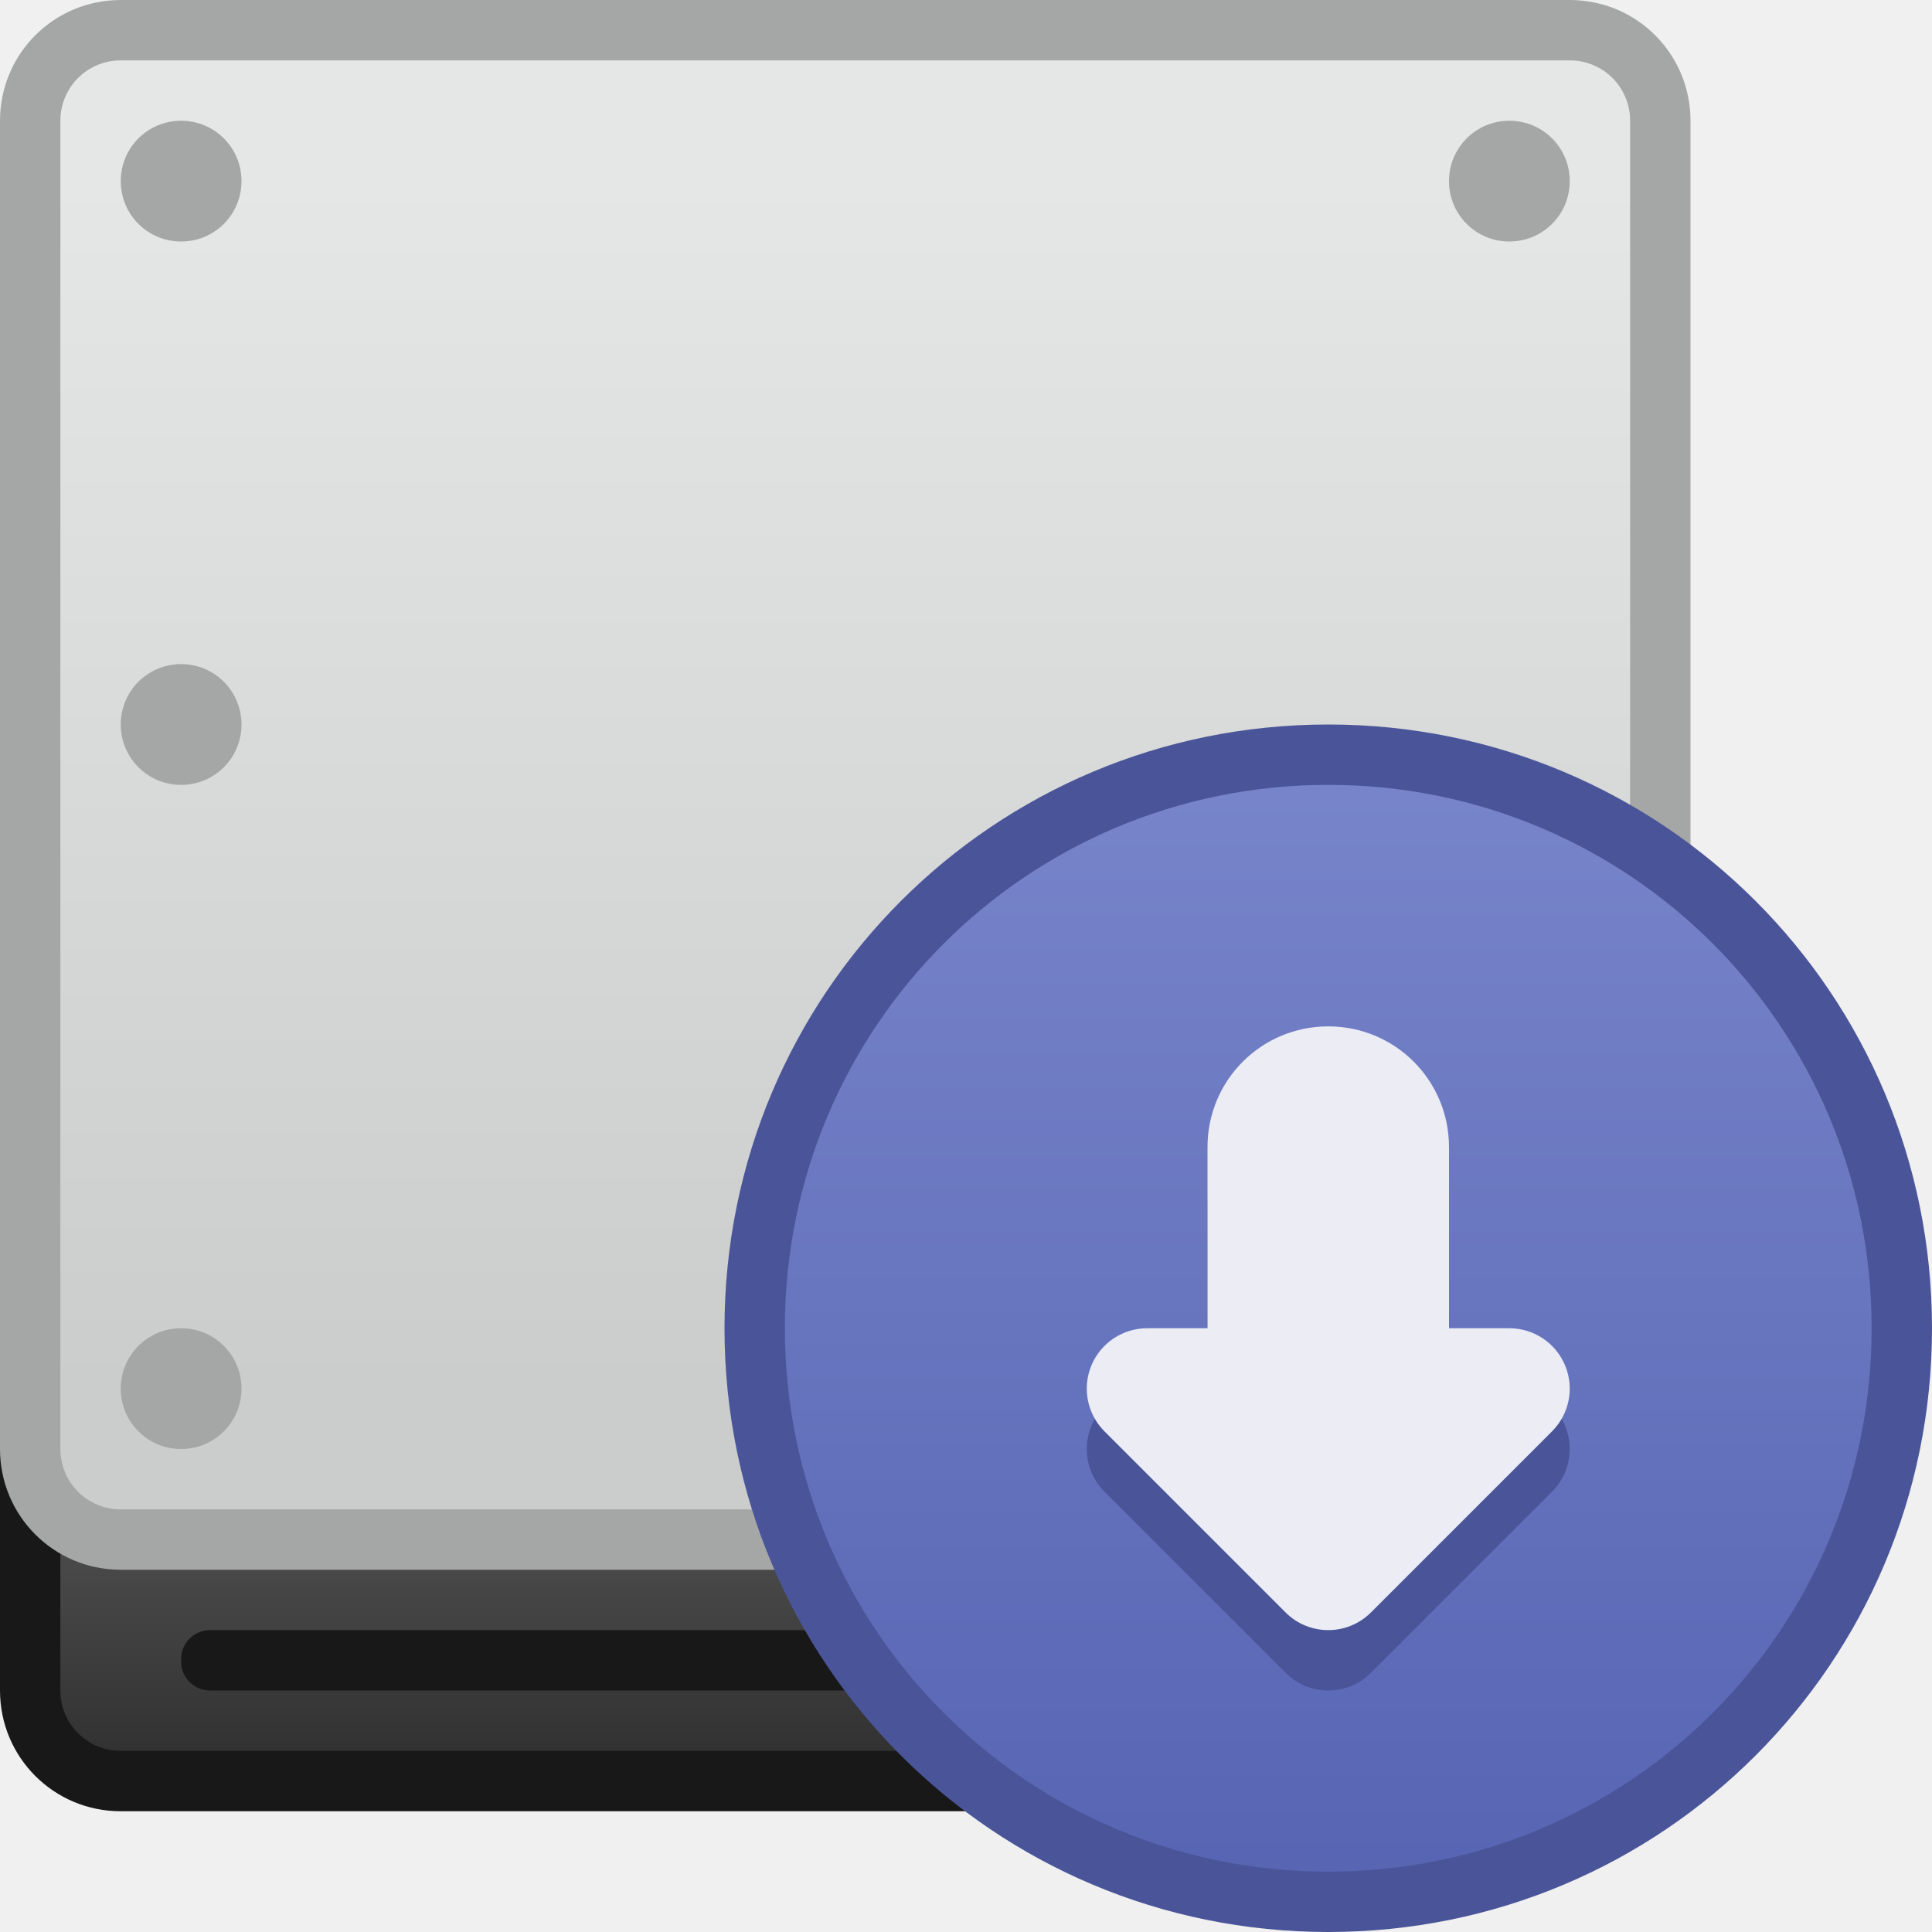
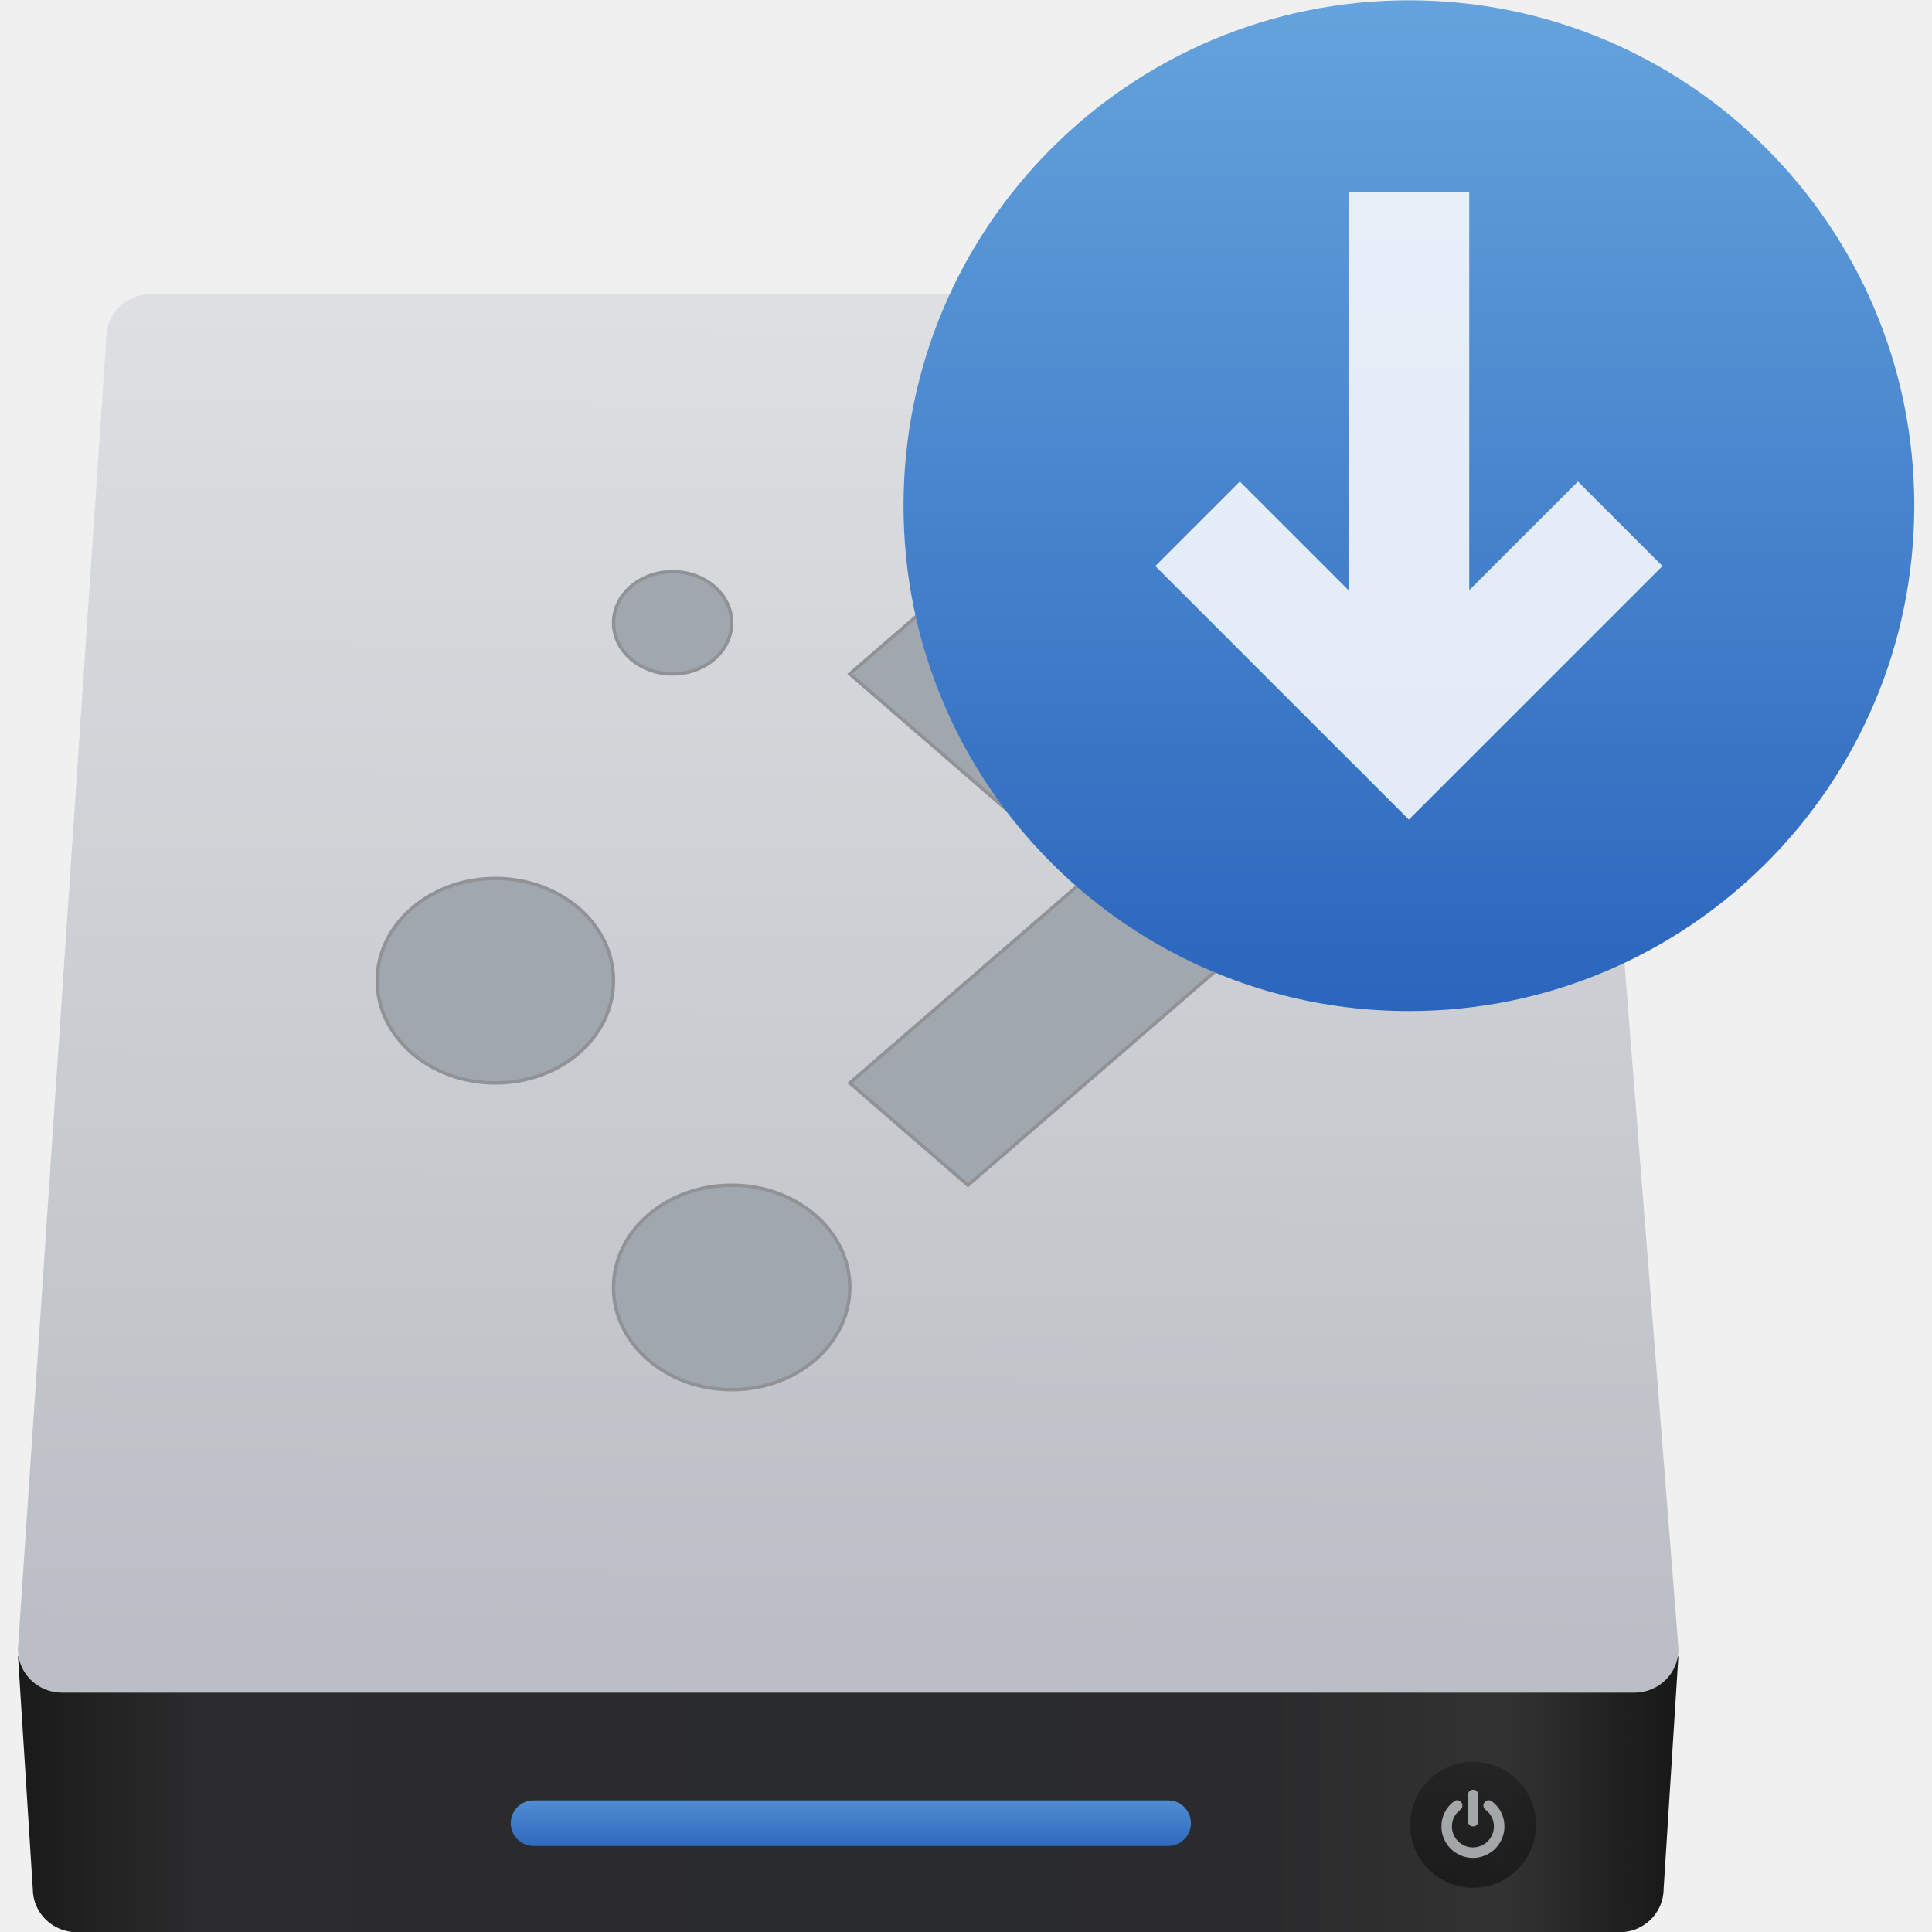
- <svg xmlns="http://www.w3.org/2000/svg" xmlns:xlink="http://www.w3.org/1999/xlink" width="32" height="32" viewBox="0 0 32 32" version="1.1" id="svg8">
-   <defs id="defs2">
-     <linearGradient id="linearGradient923">
-       <stop style="stop-color:#323232;stop-opacity:1" offset="0" id="stop919" />
-       <stop style="stop-color:#484849;stop-opacity:1" offset="1" id="stop921" />
+ <svg xmlns="http://www.w3.org/2000/svg" xmlns:xlink="http://www.w3.org/1999/xlink" viewBox="0 0 48 48">
+   <defs>
+     <linearGradient x1="0" x2="47" gradientUnits="userSpaceOnUse">
+       <stop stop-color="#a9a3d4" />
+       <stop offset=".47" stop-color="#87baff" />
+       <stop offset="1" stop-color="#89ec85" />
    </linearGradient>
-     <linearGradient id="linearGradient914">
-       <stop style="stop-color:#cbcccc;stop-opacity:1" offset="0" id="stop910" />
-       <stop style="stop-color:#e5e6e6;stop-opacity:1" offset="1" id="stop912" />
+     <linearGradient xlink:href="#4" id="5" y1="-15.394" x2="0" y2="-39.39" gradientUnits="userSpaceOnUse" />
+     <linearGradient id="6" gradientUnits="userSpaceOnUse" x1="209.55" y1="385.21" x2="202.58" y2=".063">
+       <stop stop-color="#8645a3" />
+       <stop offset="1" stop-color="#d164ff" />
    </linearGradient>
-     <linearGradient xlink:href="#linearGradient914" id="linearGradient916" x1="3" y1="313.65" x2="3" y2="293.65" gradientUnits="userSpaceOnUse" gradientTransform="translate(13,-289.65)" />
-     <linearGradient xlink:href="#linearGradient923" id="linearGradient925" x1="3" y1="319.65" x2="3" y2="316.65" gradientUnits="userSpaceOnUse" gradientTransform="translate(13,-289.65)" />
-     <linearGradient id="linearGradient4902">
-       <stop id="stop4898" offset="0" style="stop-color:#5563b2;stop-opacity:1" />
-       <stop id="stop4900" offset="1" style="stop-color:#7986cb;stop-opacity:1" />
+     <linearGradient id="4">
+       <stop stop-color="#2b65bd" />
+       <stop offset="1" stop-color="#64a3dc" />
    </linearGradient>
-     <style id="current-color-scheme" type="text/css">
-       .ColorScheme-Text {
-         color:#122036;
-       }
-       </style>
-     <linearGradient xlink:href="#linearGradient4902" id="linearGradient1096" x1="7" y1="321.65" x2="7" y2="301.65" gradientUnits="userSpaceOnUse" />
+     <linearGradient gradientUnits="userSpaceOnUse" y2="-31.865" x2="-61.694" y1="-.386" x1="-61.865" id="3">
+       <stop stop-color="#bbbec4" />
+       <stop offset="1" stop-color="#dddfe2" />
+     </linearGradient>
+     <linearGradient id="0" gradientUnits="userSpaceOnUse" y1="5.383" x2="0" y2="2.392">
+       <stop stop-color="#040404" />
+       <stop offset="1" stop-color="#121212" stop-opacity=".908" />
+     </linearGradient>
+     <linearGradient id="2" gradientUnits="userSpaceOnUse" gradientTransform="matrix(.35005 0 0 .34422-84.47-33.606)" x1="10.09" x2="122.72">
+       <stop stop-color="#1a1a1a" />
+       <stop offset=".111" stop-color="#2c2c2e" />
+       <stop offset=".29" stop-color="#2b2b2d" />
+       <stop offset=".512" stop-color="#2a2b2d" />
+       <stop offset=".752" stop-color="#2b2b2d" />
+       <stop offset=".897" stop-color="#323232" />
+       <stop offset="1" stop-color="#171717" />
+     </linearGradient>
+     <linearGradient xlink:href="#4" id="1" gradientUnits="userSpaceOnUse" gradientTransform="matrix(.71218 0 0 1.40915-381.68-762.3)" y1="544.31" x2="0" y2="542.96" />
  </defs>
-   <g id="layer1" transform="translate(0,-282.65)">
-     <g id="g1645" transform="translate(13,-7)">
-       <g transform="translate(31,25.99999)" id="layer1-2" />
-       <g id="g1176">
-         <g transform="translate(-2,-1)" id="g935">
-           <path style="fill:#181818;fill-opacity:1;stroke:none;stroke-width:2;stroke-linecap:round;stroke-linejoin:round;stroke-miterlimit:4;stroke-dasharray:none;stroke-dashoffset:0;stroke-opacity:1" d="m -9,311.65 h 24 c 1.108,0 2,0.892 2,2 v 5 c 0,1.108 -0.892,2 -2,2 H -9 c -1.108,0 -2,-0.892 -2,-2 v -5 c 0,-1.108 0.892,-2 2,-2 z" id="rect842" />
-           <path style="fill:url(#linearGradient925);fill-opacity:1;stroke:none;stroke-width:2;stroke-linecap:round;stroke-linejoin:round;stroke-miterlimit:4;stroke-dasharray:none;stroke-dashoffset:0;stroke-opacity:1" d="m 4,23 c -0.554,0 -1,0.446 -1,1 v 5 c 0,0.554 0.446,1 1,1 h 24 c 0.554,0 1,-0.446 1,-1 v -5 c 0,-0.554 -0.446,-1 -1,-1 z m 1.479,5 H 26.521 C 26.786,28 27,28.214 27,28.479 v 0.043 C 27,28.786 26.786,29 26.521,29 H 5.479 C 5.214,29 5,28.786 5,28.521 v -0.043 C 5,28.214 5.214,28 5.479,28 Z" transform="translate(-13,289.65)" id="rect844" />
-           <path style="fill:#a5a6a6;fill-opacity:1;stroke:none;stroke-width:2;stroke-linecap:round;stroke-linejoin:round;stroke-miterlimit:4;stroke-dasharray:none;stroke-dashoffset:0;stroke-opacity:1" d="m -9,290.65 h 24 c 1.108,0 2,0.892 2,2 v 22 c 0,1.108 -0.892,2 -2,2 H -9 c -1.108,0 -2,-0.892 -2,-2 v -22 c 0,-1.108 0.892,-2 2,-2 z" id="rect838" />
-           <path style="fill:url(#linearGradient916);fill-opacity:1;stroke:none;stroke-width:2;stroke-linecap:round;stroke-linejoin:round;stroke-miterlimit:4;stroke-dasharray:none;stroke-dashoffset:0;stroke-opacity:1" d="M 4,2 C 3.446,2 3,2.446 3,3 v 22 c 0,0.554 0.446,1 1,1 h 24 c 0.554,0 1,-0.446 1,-1 V 3 C 29,2.446 28.554,2 28,2 Z M 5,3 C 5.554,3 6,3.446 6,4 6,4.554 5.554,5 5,5 4.446,5 4,4.554 4,4 4,3.446 4.446,3 5,3 Z m 22,0 c 0.554,0 1,0.446 1,1 0,0.554 -0.446,1 -1,1 C 26.446,5 26,4.554 26,4 26,3.446 26.446,3 27,3 Z M 5,12 c 0.554,0 1,0.446 1,1 0,0.554 -0.446,1 -1,1 -0.554,0 -1,-0.446 -1,-1 0,-0.554 0.446,-1 1,-1 z m 0,11 c 0.554,0 1,0.446 1,1 0,0.554 -0.446,1 -1,1 -0.554,0 -1,-0.446 -1,-1 0,-0.554 0.446,-1 1,-1 z m 22,0 c 0.554,0 1,0.446 1,1 0,0.554 -0.446,1 -1,1 -0.554,0 -1,-0.446 -1,-1 0,-0.554 0.446,-1 1,-1 z" transform="translate(-13,289.65)" id="rect840" />
-         </g>
-         <path id="rect937" d="m 9,301.65 c 5.54,0 10,4.46 10,10 v 10e-6 c 0,5.54 -4.46,10 -10,10 -5.54,0 -10,-4.46 -10,-10 v -10e-6 c 0,-5.54 4.46,-10 10,-10 z" style="fill:#4a5599;fill-opacity:1;stroke:none;stroke-width:2;stroke-linecap:round;stroke-linejoin:round;stroke-miterlimit:4;stroke-dasharray:none;stroke-dashoffset:0;stroke-opacity:1" />
-         <path id="rect939" d="m 9,302.65 c 4.986,0 9,4.014 9,9 0,4.986 -4.014,9 -9,9 -4.986,0 -9,-4.014 -9,-9 0,-4.986 4.014,-9 9,-9 z" style="fill:url(#linearGradient1096);fill-opacity:1;stroke:none;stroke-width:2;stroke-linecap:round;stroke-linejoin:round;stroke-miterlimit:4;stroke-dasharray:none;stroke-dashoffset:0;stroke-opacity:1" />
-         <g id="layer1-8" transform="translate(50.99999,26.00006)">
-           <g id="g7878" transform="translate(39.00001,-16)">
-             <path id="path7212-4-9" d="m -81,297.65 c 1.108,0 2,0.892 2,2 v 3 h 1 a 1,1 0 0 1 0.707,1.707 l -3,3 a 1,1 0 0 1 -1.414,0 l -3,-3 a 1,1 0 0 1 0.707,-1.707 h 1 v -3 c 0,-1.108 0.892,-2 2,-2 z" style="opacity:1;fill:#4a5599;fill-opacity:1;stroke:none;stroke-width:1;stroke-opacity:1" />
-             <path id="path7212-4" d="m -81,296.65 c 1.108,0 2,0.892 2,2 v 3 h 1 a 1,1 0 0 1 0.707,1.707 l -3,3 a 1,1 0 0 1 -1.414,0 l -3,-3 A 1,1 0 0 1 -84,301.65 h 1 v -3 c 0,-1.108 0.892,-2 2,-2 z" style="opacity:1;fill:#ebecf4;fill-opacity:1;stroke:none;stroke-width:1;stroke-opacity:1" />
-           </g>
-         </g>
+   <g transform="matrix(.99999 0 0 .99999-38.37 25.882)" enable-background="new">
+     <g transform="matrix(1.04635 0 0 1.04635 123.51 15.193)">
+       <path d="m-80.94.075l.35 5.517c0 .572.468 1.033 1.05 1.033h36.624c.582 0 1.05-.461 1.05-1.033l.35-5.517h-39.42" fill="url(#2)" />
+       <path d="m-77.79-32.27h32.776c.582 0 1.05.461 1.05 1.033l2.451 31.14c0 .572-.468 1.033-1.05 1.033h-37.33c-.582 0-1.05-.461-1.05-1.033l2.1-31.14c0-.572.468-1.033 1.05-1.033" fill="url(#3)" />
+       <rect y="3.494" x="-69.24" height="1.083" width="16.15" fill="url(#1)" rx=".542" />
+       <ellipse cx="-46.39" cy="4.074" rx="1.495" ry="1.495" opacity=".452" fill="url(#0)" />
+       <g fill="#e3e8ea" stroke-width="1.317">
+         <path d="m-46.39 4.113c.034 0 .063-.012.088-.037.025-.025.037-.054.037-.088v-.623c0-.034-.012-.063-.037-.088-.025-.025-.054-.037-.088-.037-.034 0-.063.012-.088.037-.025.025-.037.054-.037.088v.623c0 .034.012.063.037.088.025.025.054.037.088.037" opacity=".668" />
+         <path d="m-45.724 3.779c-.052-.104-.126-.192-.221-.263-.027-.021-.058-.029-.093-.024-.034.005-.062.021-.082.049-.021.027-.029.058-.024.092.005.034.021.062.048.082.064.048.113.107.147.176.035.069.052.143.052.222 0 .068-.013.132-.039.193-.026.061-.062.114-.107.159-.045.045-.098.08-.159.107-.061.026-.126.039-.193.039-.068 0-.132-.013-.193-.039-.061-.026-.114-.062-.159-.107-.045-.045-.08-.098-.107-.159-.026-.061-.039-.126-.039-.193 0-.079.017-.153.052-.222.035-.069.084-.128.148-.176.027-.021.043-.048.048-.082.005-.034-.003-.065-.024-.092-.02-.028-.047-.044-.081-.049-.034-.005-.065.004-.093.024-.095.071-.168.158-.221.263-.052.105-.078.216-.078.334 0 .101.02.198.059.29.04.092.093.172.16.239.067.067.146.12.239.16.092.04.189.059.29.059.101 0 .198-.02.29-.059.092-.04.172-.093.239-.16.067-.067.12-.146.16-.239.04-.092.059-.189.059-.29 0-.118-.026-.229-.078-.334" opacity=".668" />
      </g>
+     </g>
+     <path d="m-70.842 65.49a3.624 3.137 0 0 0 -3.624 3.137 3.624 3.137 0 0 0 3.624 3.137 3.624 3.137 0 0 0 3.624 -3.137 3.624 3.137 0 0 0 -3.624 -3.137zm18.12 0l-7.249 6.274 14.498 12.547-14.498 12.547 7.249 6.274 21.747-18.821-21.747-18.821zm-28.996 18.821a7.249 6.274 0 0 0 -7.249 6.273 7.249 6.274 0 0 0 7.249 6.274 7.249 6.274 0 0 0 7.249 -6.274 7.249 6.274 0 0 0 -7.249 -6.273zm14.498 18.821a7.249 6.274 0 0 0 -7.249 6.274 7.249 6.274 0 0 0 7.249 6.274 7.249 6.274 0 0 0 7.249 -6.274 7.249 6.274 0 0 0 -7.249 -6.274z" fill="#a1a7ae" stroke="#909296" stroke-width=".207" transform="matrix(.40496 0 0 .40496 83.77-38.2)" />
+     <g>
+       <circle cx="-46.787" cy="-27.394" r="12" transform="matrix(1.04635 0 0 1.04635 122.33 15.345)" fill="url(#5)" />
+       <path d="m74.874-11.219l2.7-2.7 2.1 2.1-6.3 6.3-6.3-6.3 2.1-2.1 2.7 2.7v-9.9h3v9.9" fill="#fff" fill-opacity=".854" />
    </g>
  </g>
</svg>
